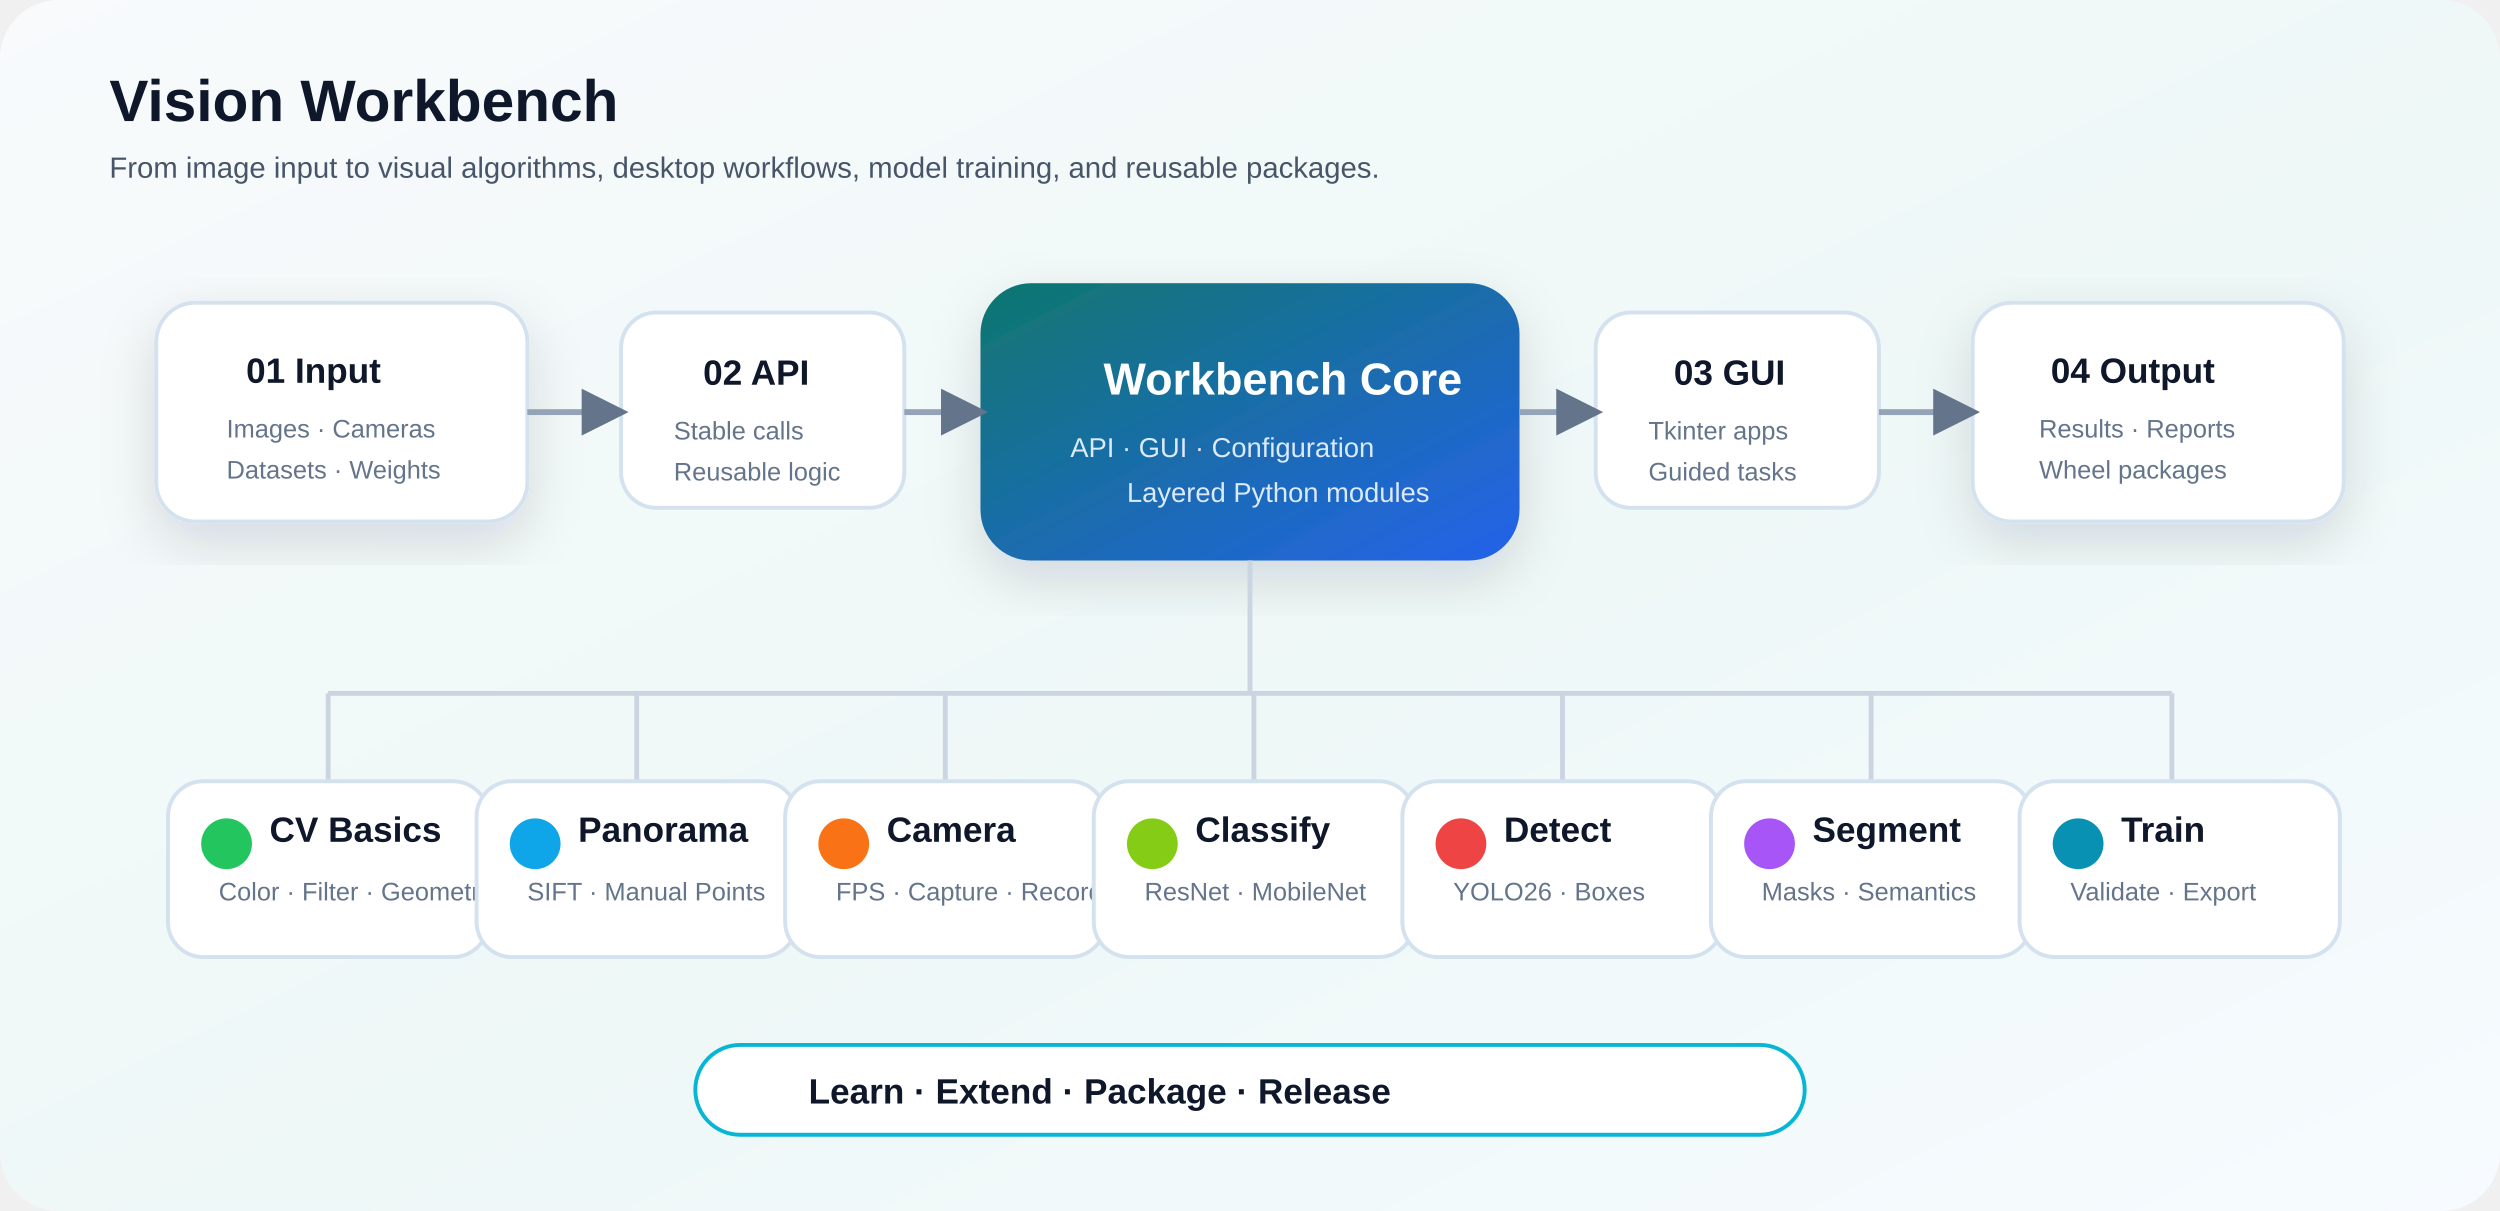
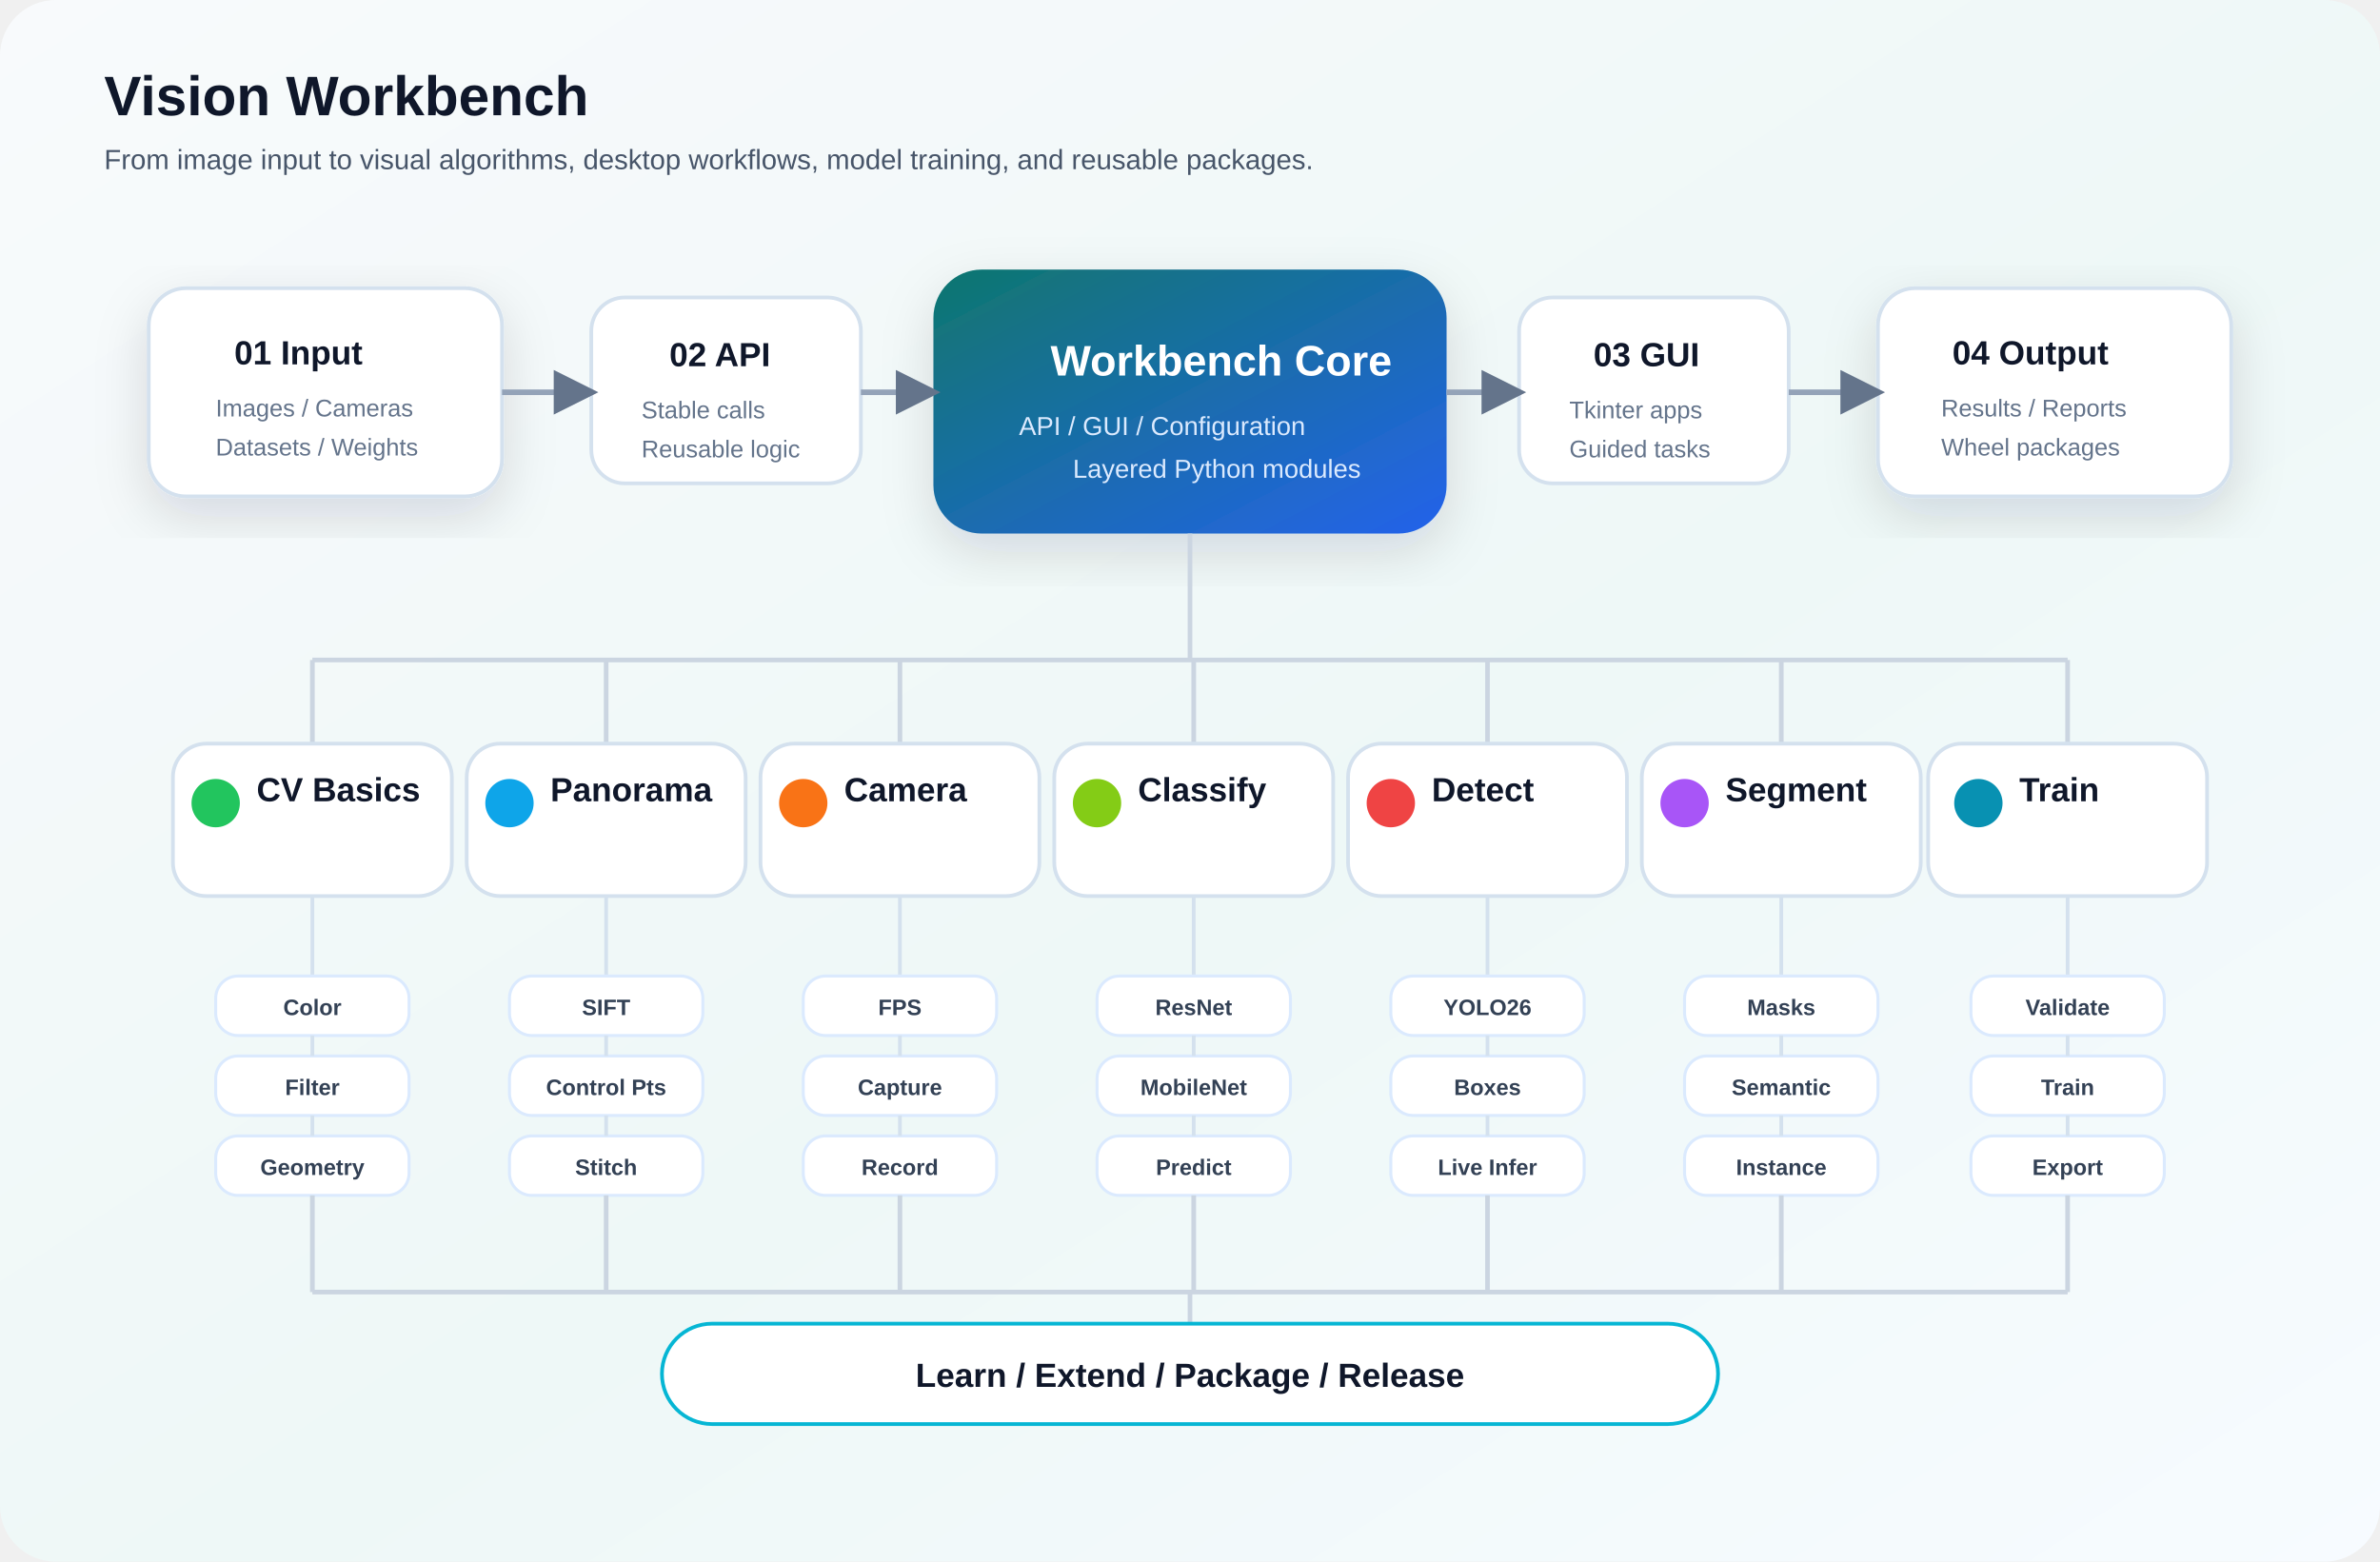
- <svg xmlns="http://www.w3.org/2000/svg" width="1280" height="620" viewBox="0 0 1280 620" role="img" aria-label="Vision Workbench ecosystem overview">
+ <svg xmlns="http://www.w3.org/2000/svg" width="1280" height="840" viewBox="0 0 1280 840" role="img" aria-label="Vision Workbench expanded ecosystem overview">
  <defs>
    <linearGradient id="bg" x1="0" y1="0" x2="1" y2="1">
      <stop offset="0" stop-color="#f8fafc" />
      <stop offset="0.55" stop-color="#eef8f7" />
      <stop offset="1" stop-color="#f7fbff" />
    </linearGradient>
    <linearGradient id="core" x1="0" y1="0" x2="1" y2="1">
      <stop offset="0" stop-color="#0f766e" />
      <stop offset="1" stop-color="#2563eb" />
    </linearGradient>
    <filter id="shadow" x="-20%" y="-20%" width="140%" height="140%">
      <feDropShadow dx="0" dy="10" stdDeviation="14" flood-color="#0f172a" flood-opacity="0.13" />
    </filter>
    <marker id="arrow" viewBox="0 0 10 10" refX="8" refY="5" markerWidth="8" markerHeight="8" orient="auto-start-reverse">
      <path d="M0 0l10 5-10 5z" fill="#64748b" />
    </marker>
    <style>
      .title{font:700 30px Arial, sans-serif;fill:#0f172a}
      .subtitle{font:400 15px Arial, sans-serif;fill:#475569}
      .step{font:700 18px Arial, sans-serif;fill:#0f172a}
      .hint{font:400 13px Arial, sans-serif;fill:#64748b}
+       .mini{font:700 12px Arial, sans-serif;fill:#334155}
+       .miniCenter{font:700 12px Arial, sans-serif;fill:#334155;text-anchor:middle}
+       .footerText{font:700 18px Arial, sans-serif;fill:#0f172a;text-anchor:middle}
      .white{font:700 23px Arial, sans-serif;fill:#ffffff}
      .whiteSmall{font:400 14px Arial, sans-serif;fill:#dbeafe}
      .card{fill:#ffffff;stroke:#d4e1ee;stroke-width:2;filter:url(#shadow)}
      .smallCard{fill:#ffffff;stroke:#d4e1ee;stroke-width:2}
+       .miniCard{fill:#ffffff;stroke:#dbeafe;stroke-width:1.6}
      .line{stroke:#94a3b8;stroke-width:3;fill:none;marker-end:url(#arrow)}
      .softLine{stroke:#cbd5e1;stroke-width:2.5;fill:none}
+       .miniLine{stroke:#d4e1ee;stroke-width:2;fill:none}
    </style>
  </defs>
-   <rect x="0" y="0" width="1280" height="620" rx="30" fill="url(#bg)" />
+   <rect x="0" y="0" width="1280" height="840" rx="30" fill="url(#bg)" />
  <text x="56" y="62" class="title">Vision Workbench</text>
  <text x="56" y="91" class="subtitle">From image input to visual algorithms, desktop workflows, model training, and reusable packages.</text>
  <rect x="502" y="145" width="276" height="142" rx="26" fill="url(#core)" filter="url(#shadow)" />
  <text x="565" y="202" class="white">Workbench Core</text>
-   <text x="548" y="234" class="whiteSmall">API · GUI · Configuration</text>
+   <text x="548" y="234" class="whiteSmall">API / GUI / Configuration</text>
  <text x="577" y="257" class="whiteSmall">Layered Python modules</text>
  <rect x="80" y="155" width="190" height="112" rx="20" class="card" />
  <text x="126" y="196" class="step">01 Input</text>
-   <text x="116" y="224" class="hint">Images · Cameras</text>
-   <text x="116" y="245" class="hint">Datasets · Weights</text>
+   <text x="116" y="224" class="hint">Images / Cameras</text>
+   <text x="116" y="245" class="hint">Datasets / Weights</text>
  <rect x="1010" y="155" width="190" height="112" rx="20" class="card" />
  <text x="1050" y="196" class="step">04 Output</text>
-   <text x="1044" y="224" class="hint">Results · Reports</text>
+   <text x="1044" y="224" class="hint">Results / Reports</text>
  <text x="1044" y="245" class="hint">Wheel packages</text>
  <rect x="318" y="160" width="145" height="100" rx="18" class="smallCard" />
  <text x="360" y="197" class="step">02 API</text>
  <text x="345" y="225" class="hint">Stable calls</text>
  <text x="345" y="246" class="hint">Reusable logic</text>
  <rect x="817" y="160" width="145" height="100" rx="18" class="smallCard" />
  <text x="857" y="197" class="step">03 GUI</text>
  <text x="844" y="225" class="hint">Tkinter apps</text>
  <text x="844" y="246" class="hint">Guided tasks</text>
  <path d="M270 211h47" class="line" />
  <path d="M463 211h38" class="line" />
  <path d="M778 211h38" class="line" />
  <path d="M962 211h47" class="line" />
  <path d="M640 287v68" class="softLine" />
  <path d="M168 355h944" class="softLine" />
  <path d="M168 355v45M326 355v45M484 355v45M642 355v45M800 355v45M958 355v45M1112 355v45" class="softLine" />
-   <rect x="86" y="400" width="164" height="90" rx="18" class="smallCard" />
+   <rect x="93" y="400" width="150" height="82" rx="18" class="smallCard" />
  <circle cx="116" cy="432" r="13" fill="#22c55e" />
  <text x="138" y="431" class="step">CV Basics</text>
-   <text x="112" y="461" class="hint">Color · Filter · Geometry</text>
-   <rect x="244" y="400" width="164" height="90" rx="18" class="smallCard" />
+   <rect x="251" y="400" width="150" height="82" rx="18" class="smallCard" />
  <circle cx="274" cy="432" r="13" fill="#0ea5e9" />
  <text x="296" y="431" class="step">Panorama</text>
-   <text x="270" y="461" class="hint">SIFT · Manual Points</text>
-   <rect x="402" y="400" width="164" height="90" rx="18" class="smallCard" />
+   <rect x="409" y="400" width="150" height="82" rx="18" class="smallCard" />
  <circle cx="432" cy="432" r="13" fill="#f97316" />
  <text x="454" y="431" class="step">Camera</text>
-   <text x="428" y="461" class="hint">FPS · Capture · Record</text>
-   <rect x="560" y="400" width="164" height="90" rx="18" class="smallCard" />
+   <rect x="567" y="400" width="150" height="82" rx="18" class="smallCard" />
  <circle cx="590" cy="432" r="13" fill="#84cc16" />
  <text x="612" y="431" class="step">Classify</text>
-   <text x="586" y="461" class="hint">ResNet · MobileNet</text>
-   <rect x="718" y="400" width="164" height="90" rx="18" class="smallCard" />
+   <rect x="725" y="400" width="150" height="82" rx="18" class="smallCard" />
  <circle cx="748" cy="432" r="13" fill="#ef4444" />
  <text x="770" y="431" class="step">Detect</text>
-   <text x="744" y="461" class="hint">YOLO26 · Boxes</text>
-   <rect x="876" y="400" width="164" height="90" rx="18" class="smallCard" />
+   <rect x="883" y="400" width="150" height="82" rx="18" class="smallCard" />
  <circle cx="906" cy="432" r="13" fill="#a855f7" />
  <text x="928" y="431" class="step">Segment</text>
-   <text x="902" y="461" class="hint">Masks · Semantics</text>
-   <rect x="1034" y="400" width="164" height="90" rx="18" class="smallCard" />
+   <rect x="1037" y="400" width="150" height="82" rx="18" class="smallCard" />
  <circle cx="1064" cy="432" r="13" fill="#0891b2" />
  <text x="1086" y="431" class="step">Train</text>
-   <text x="1060" y="461" class="hint">Validate · Export</text>
-   <rect x="356" y="535" width="568" height="46" rx="23" fill="#ffffff" stroke="#06b6d4" stroke-width="2" />
-   <text x="414" y="565" class="step">Learn · Extend · Package · Release</text>
+   <path d="M168 482v43M326 482v43M484 482v43M642 482v43M800 482v43M958 482v43M1112 482v43" class="miniLine" />
+   <rect x="116" y="525" width="104" height="32" rx="12" class="miniCard" />
+   <text x="168" y="546" class="miniCenter">Color</text>
+   <rect x="116" y="568" width="104" height="32" rx="12" class="miniCard" />
+   <text x="168" y="589" class="miniCenter">Filter</text>
+   <rect x="116" y="611" width="104" height="32" rx="12" class="miniCard" />
+   <text x="168" y="632" class="miniCenter">Geometry</text>
+   <rect x="274" y="525" width="104" height="32" rx="12" class="miniCard" />
+   <text x="326" y="546" class="miniCenter">SIFT</text>
+   <rect x="274" y="568" width="104" height="32" rx="12" class="miniCard" />
+   <text x="326" y="589" class="miniCenter">Control Pts</text>
+   <rect x="274" y="611" width="104" height="32" rx="12" class="miniCard" />
+   <text x="326" y="632" class="miniCenter">Stitch</text>
+   <rect x="432" y="525" width="104" height="32" rx="12" class="miniCard" />
+   <text x="484" y="546" class="miniCenter">FPS</text>
+   <rect x="432" y="568" width="104" height="32" rx="12" class="miniCard" />
+   <text x="484" y="589" class="miniCenter">Capture</text>
+   <rect x="432" y="611" width="104" height="32" rx="12" class="miniCard" />
+   <text x="484" y="632" class="miniCenter">Record</text>
+   <rect x="590" y="525" width="104" height="32" rx="12" class="miniCard" />
+   <text x="642" y="546" class="miniCenter">ResNet</text>
+   <rect x="590" y="568" width="104" height="32" rx="12" class="miniCard" />
+   <text x="642" y="589" class="miniCenter">MobileNet</text>
+   <rect x="590" y="611" width="104" height="32" rx="12" class="miniCard" />
+   <text x="642" y="632" class="miniCenter">Predict</text>
+   <rect x="748" y="525" width="104" height="32" rx="12" class="miniCard" />
+   <text x="800" y="546" class="miniCenter">YOLO26</text>
+   <rect x="748" y="568" width="104" height="32" rx="12" class="miniCard" />
+   <text x="800" y="589" class="miniCenter">Boxes</text>
+   <rect x="748" y="611" width="104" height="32" rx="12" class="miniCard" />
+   <text x="800" y="632" class="miniCenter">Live Infer</text>
+   <rect x="906" y="525" width="104" height="32" rx="12" class="miniCard" />
+   <text x="958" y="546" class="miniCenter">Masks</text>
+   <rect x="906" y="568" width="104" height="32" rx="12" class="miniCard" />
+   <text x="958" y="589" class="miniCenter">Semantic</text>
+   <rect x="906" y="611" width="104" height="32" rx="12" class="miniCard" />
+   <text x="958" y="632" class="miniCenter">Instance</text>
+   <rect x="1060" y="525" width="104" height="32" rx="12" class="miniCard" />
+   <text x="1112" y="546" class="miniCenter">Validate</text>
+   <rect x="1060" y="568" width="104" height="32" rx="12" class="miniCard" />
+   <text x="1112" y="589" class="miniCenter">Train</text>
+   <rect x="1060" y="611" width="104" height="32" rx="12" class="miniCard" />
+   <text x="1112" y="632" class="miniCenter">Export</text>
+   <path d="M168 557v11M168 600v11M326 557v11M326 600v11M484 557v11M484 600v11M642 557v11M642 600v11M800 557v11M800 600v11M958 557v11M958 600v11M1112 557v11M1112 600v11" class="miniLine" />
+   <path d="M168 643v52M326 643v52M484 643v52M642 643v52M800 643v52M958 643v52M1112 643v52" class="softLine" />
+   <path d="M168 695h944" class="softLine" />
+   <path d="M640 695v17" class="softLine" />
+   <rect x="356" y="712" width="568" height="54" rx="27" fill="#ffffff" stroke="#06b6d4" stroke-width="2" />
+   <text x="640" y="746" class="footerText">Learn / Extend / Package / Release</text>
</svg>
